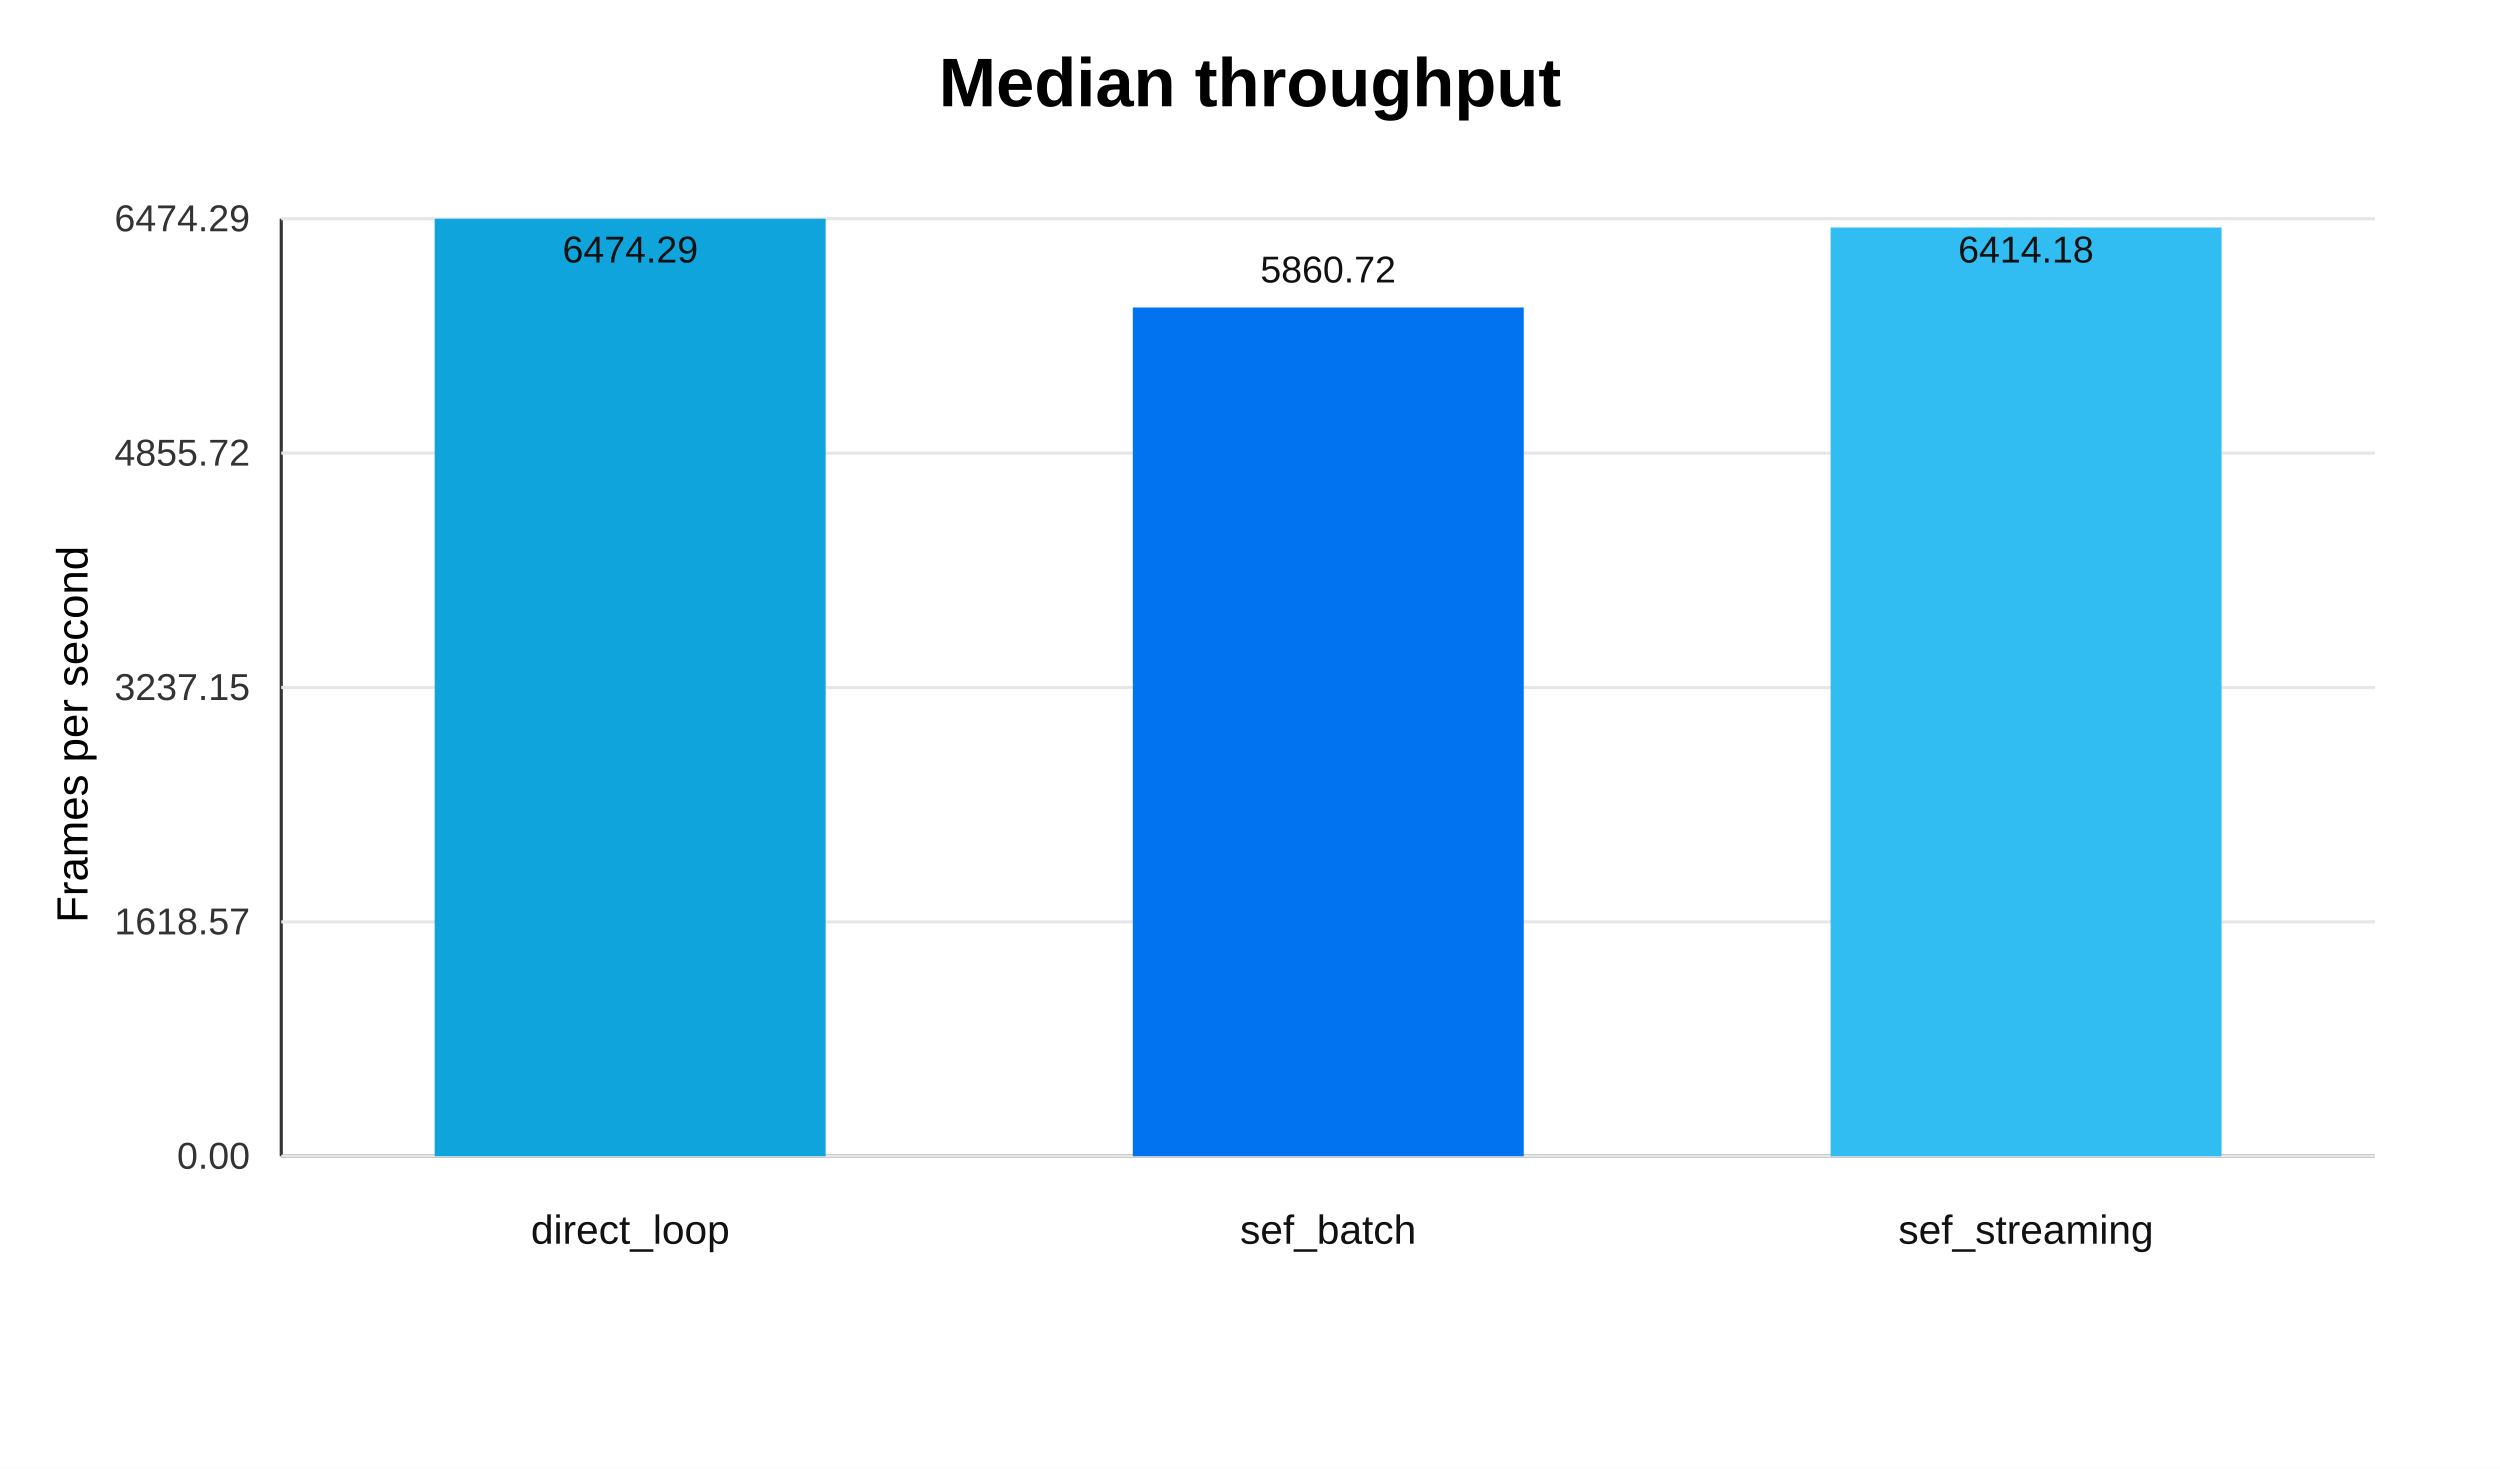
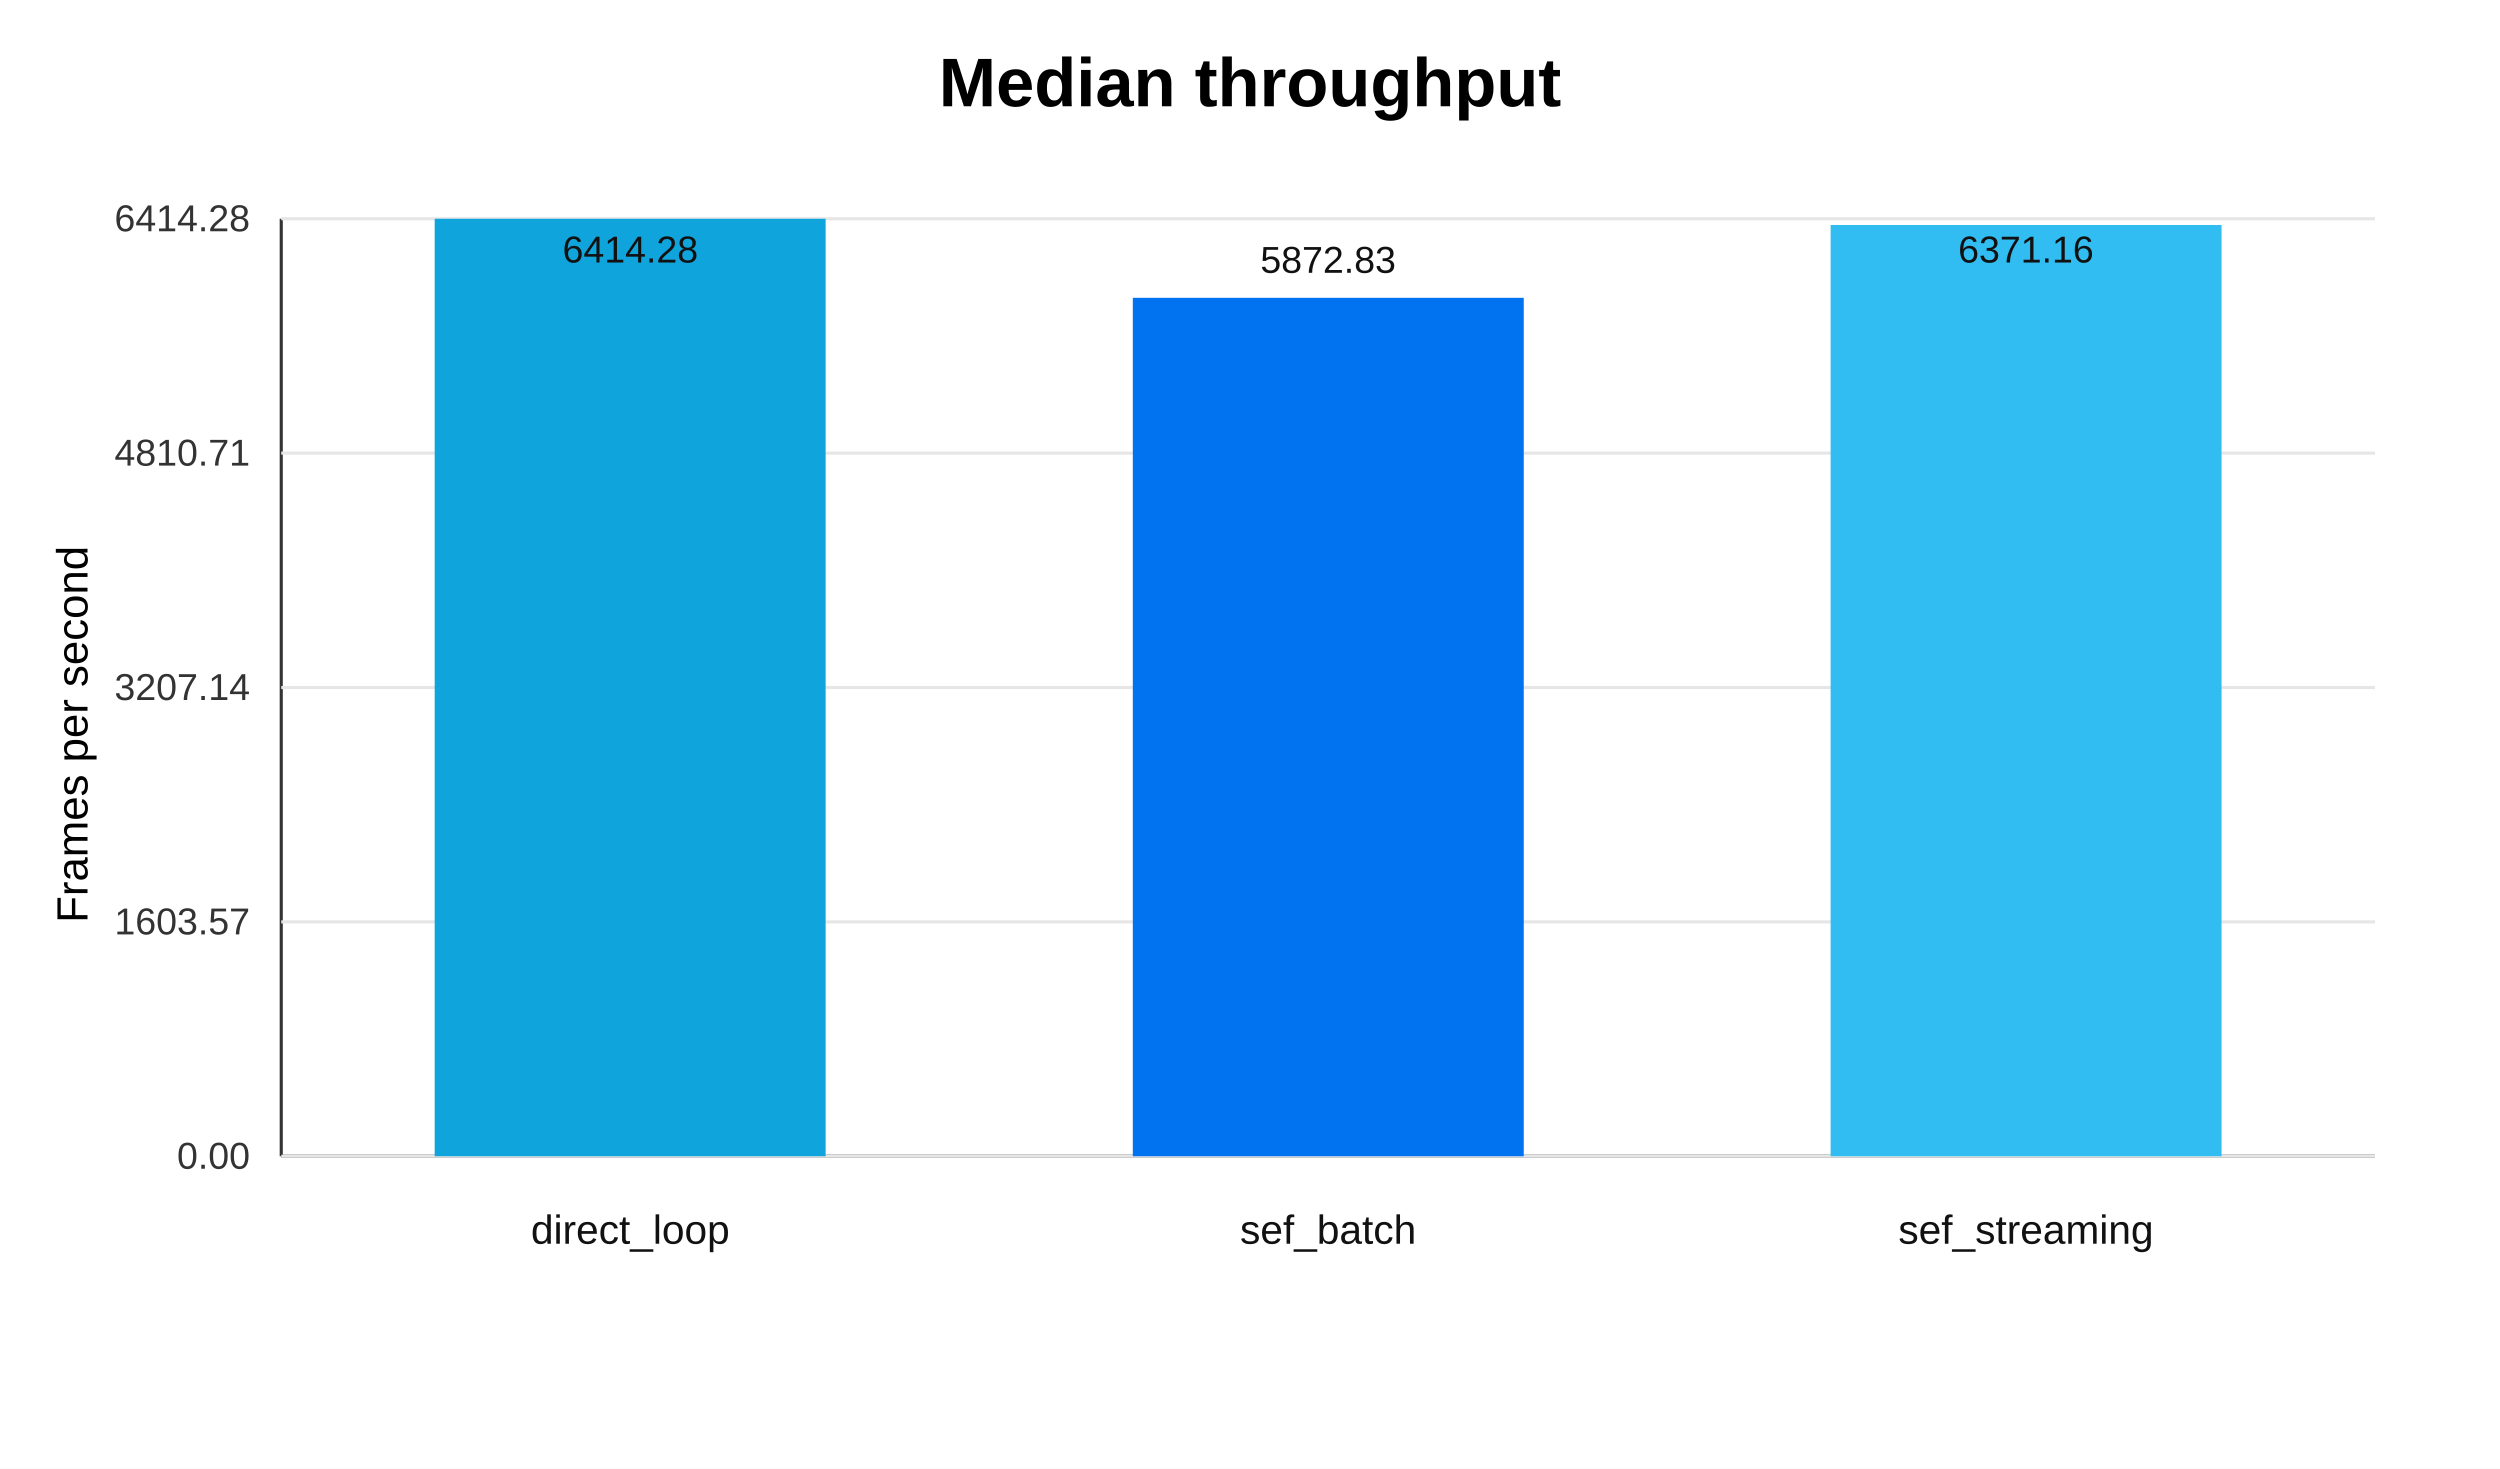
<svg xmlns="http://www.w3.org/2000/svg" width="800" height="470" viewBox="0 0 800 470">
  <rect width="100%" height="100%" fill="#ffffff" />
  <text x="400.0" y="34" text-anchor="middle" font-family="Arial" font-size="22" font-weight="700">Median throughput</text>
  <text x="28" y="235.0" transform="rotate(-90 28 235.0)" text-anchor="middle" font-family="Arial" font-size="14">Frames per second</text>
  <line x1="90" y1="370" x2="760" y2="370" stroke="#333" stroke-width="1" />
  <line x1="90" y1="70" x2="90" y2="370" stroke="#333" stroke-width="1" />
  <line x1="90" y1="370.0" x2="760" y2="370.0" stroke="#e6e6e6" stroke-width="1" />
  <text x="80" y="374.0" text-anchor="end" font-family="Arial" font-size="12" fill="#333">0.00</text>
  <line x1="90" y1="295.0" x2="760" y2="295.0" stroke="#e6e6e6" stroke-width="1" />
-   <text x="80" y="299.0" text-anchor="end" font-family="Arial" font-size="12" fill="#333">1618.57</text>
+   <text x="80" y="299.0" text-anchor="end" font-family="Arial" font-size="12" fill="#333">1603.57</text>
  <line x1="90" y1="220.0" x2="760" y2="220.0" stroke="#e6e6e6" stroke-width="1" />
-   <text x="80" y="224.0" text-anchor="end" font-family="Arial" font-size="12" fill="#333">3237.15</text>
+   <text x="80" y="224.0" text-anchor="end" font-family="Arial" font-size="12" fill="#333">3207.14</text>
  <line x1="90" y1="145.0" x2="760" y2="145.0" stroke="#e6e6e6" stroke-width="1" />
-   <text x="80" y="149.0" text-anchor="end" font-family="Arial" font-size="12" fill="#333">4855.72</text>
+   <text x="80" y="149.0" text-anchor="end" font-family="Arial" font-size="12" fill="#333">4810.71</text>
  <line x1="90" y1="70.0" x2="760" y2="70.0" stroke="#e6e6e6" stroke-width="1" />
-   <text x="80" y="74.0" text-anchor="end" font-family="Arial" font-size="12" fill="#333">6474.29</text>
+   <text x="80" y="74.0" text-anchor="end" font-family="Arial" font-size="12" fill="#333">6414.28</text>
  <rect x="139.1" y="70.0" width="125.1" height="300.0" fill="#0FA4DB" />
-   <text x="201.7" y="84.0" text-anchor="middle" font-family="Arial" font-size="12" fill="#111">6474.29</text>
+   <text x="201.7" y="84.0" text-anchor="middle" font-family="Arial" font-size="12" fill="#111">6414.28</text>
  <text x="201.7" y="398.0" text-anchor="middle" font-family="Arial" font-size="13" fill="#111">direct_loop</text>
-   <rect x="362.5" y="98.4" width="125.1" height="271.6" fill="#0173F1" />
-   <text x="425.0" y="90.4" text-anchor="middle" font-family="Arial" font-size="12" fill="#111">5860.72</text>
+   <rect x="362.5" y="95.3" width="125.1" height="274.7" fill="#0173F1" />
+   <text x="425.0" y="87.3" text-anchor="middle" font-family="Arial" font-size="12" fill="#111">5872.83</text>
  <text x="425.0" y="398.0" text-anchor="middle" font-family="Arial" font-size="13" fill="#111">sef_batch</text>
-   <rect x="585.8" y="72.8" width="125.1" height="297.2" fill="#31BDF1" />
-   <text x="648.3" y="84.0" text-anchor="middle" font-family="Arial" font-size="12" fill="#111">6414.18</text>
+   <rect x="585.8" y="72.0" width="125.1" height="298.0" fill="#31BDF1" />
+   <text x="648.3" y="84.0" text-anchor="middle" font-family="Arial" font-size="12" fill="#111">6371.16</text>
  <text x="648.3" y="398.0" text-anchor="middle" font-family="Arial" font-size="13" fill="#111">sef_streaming</text>
</svg>
